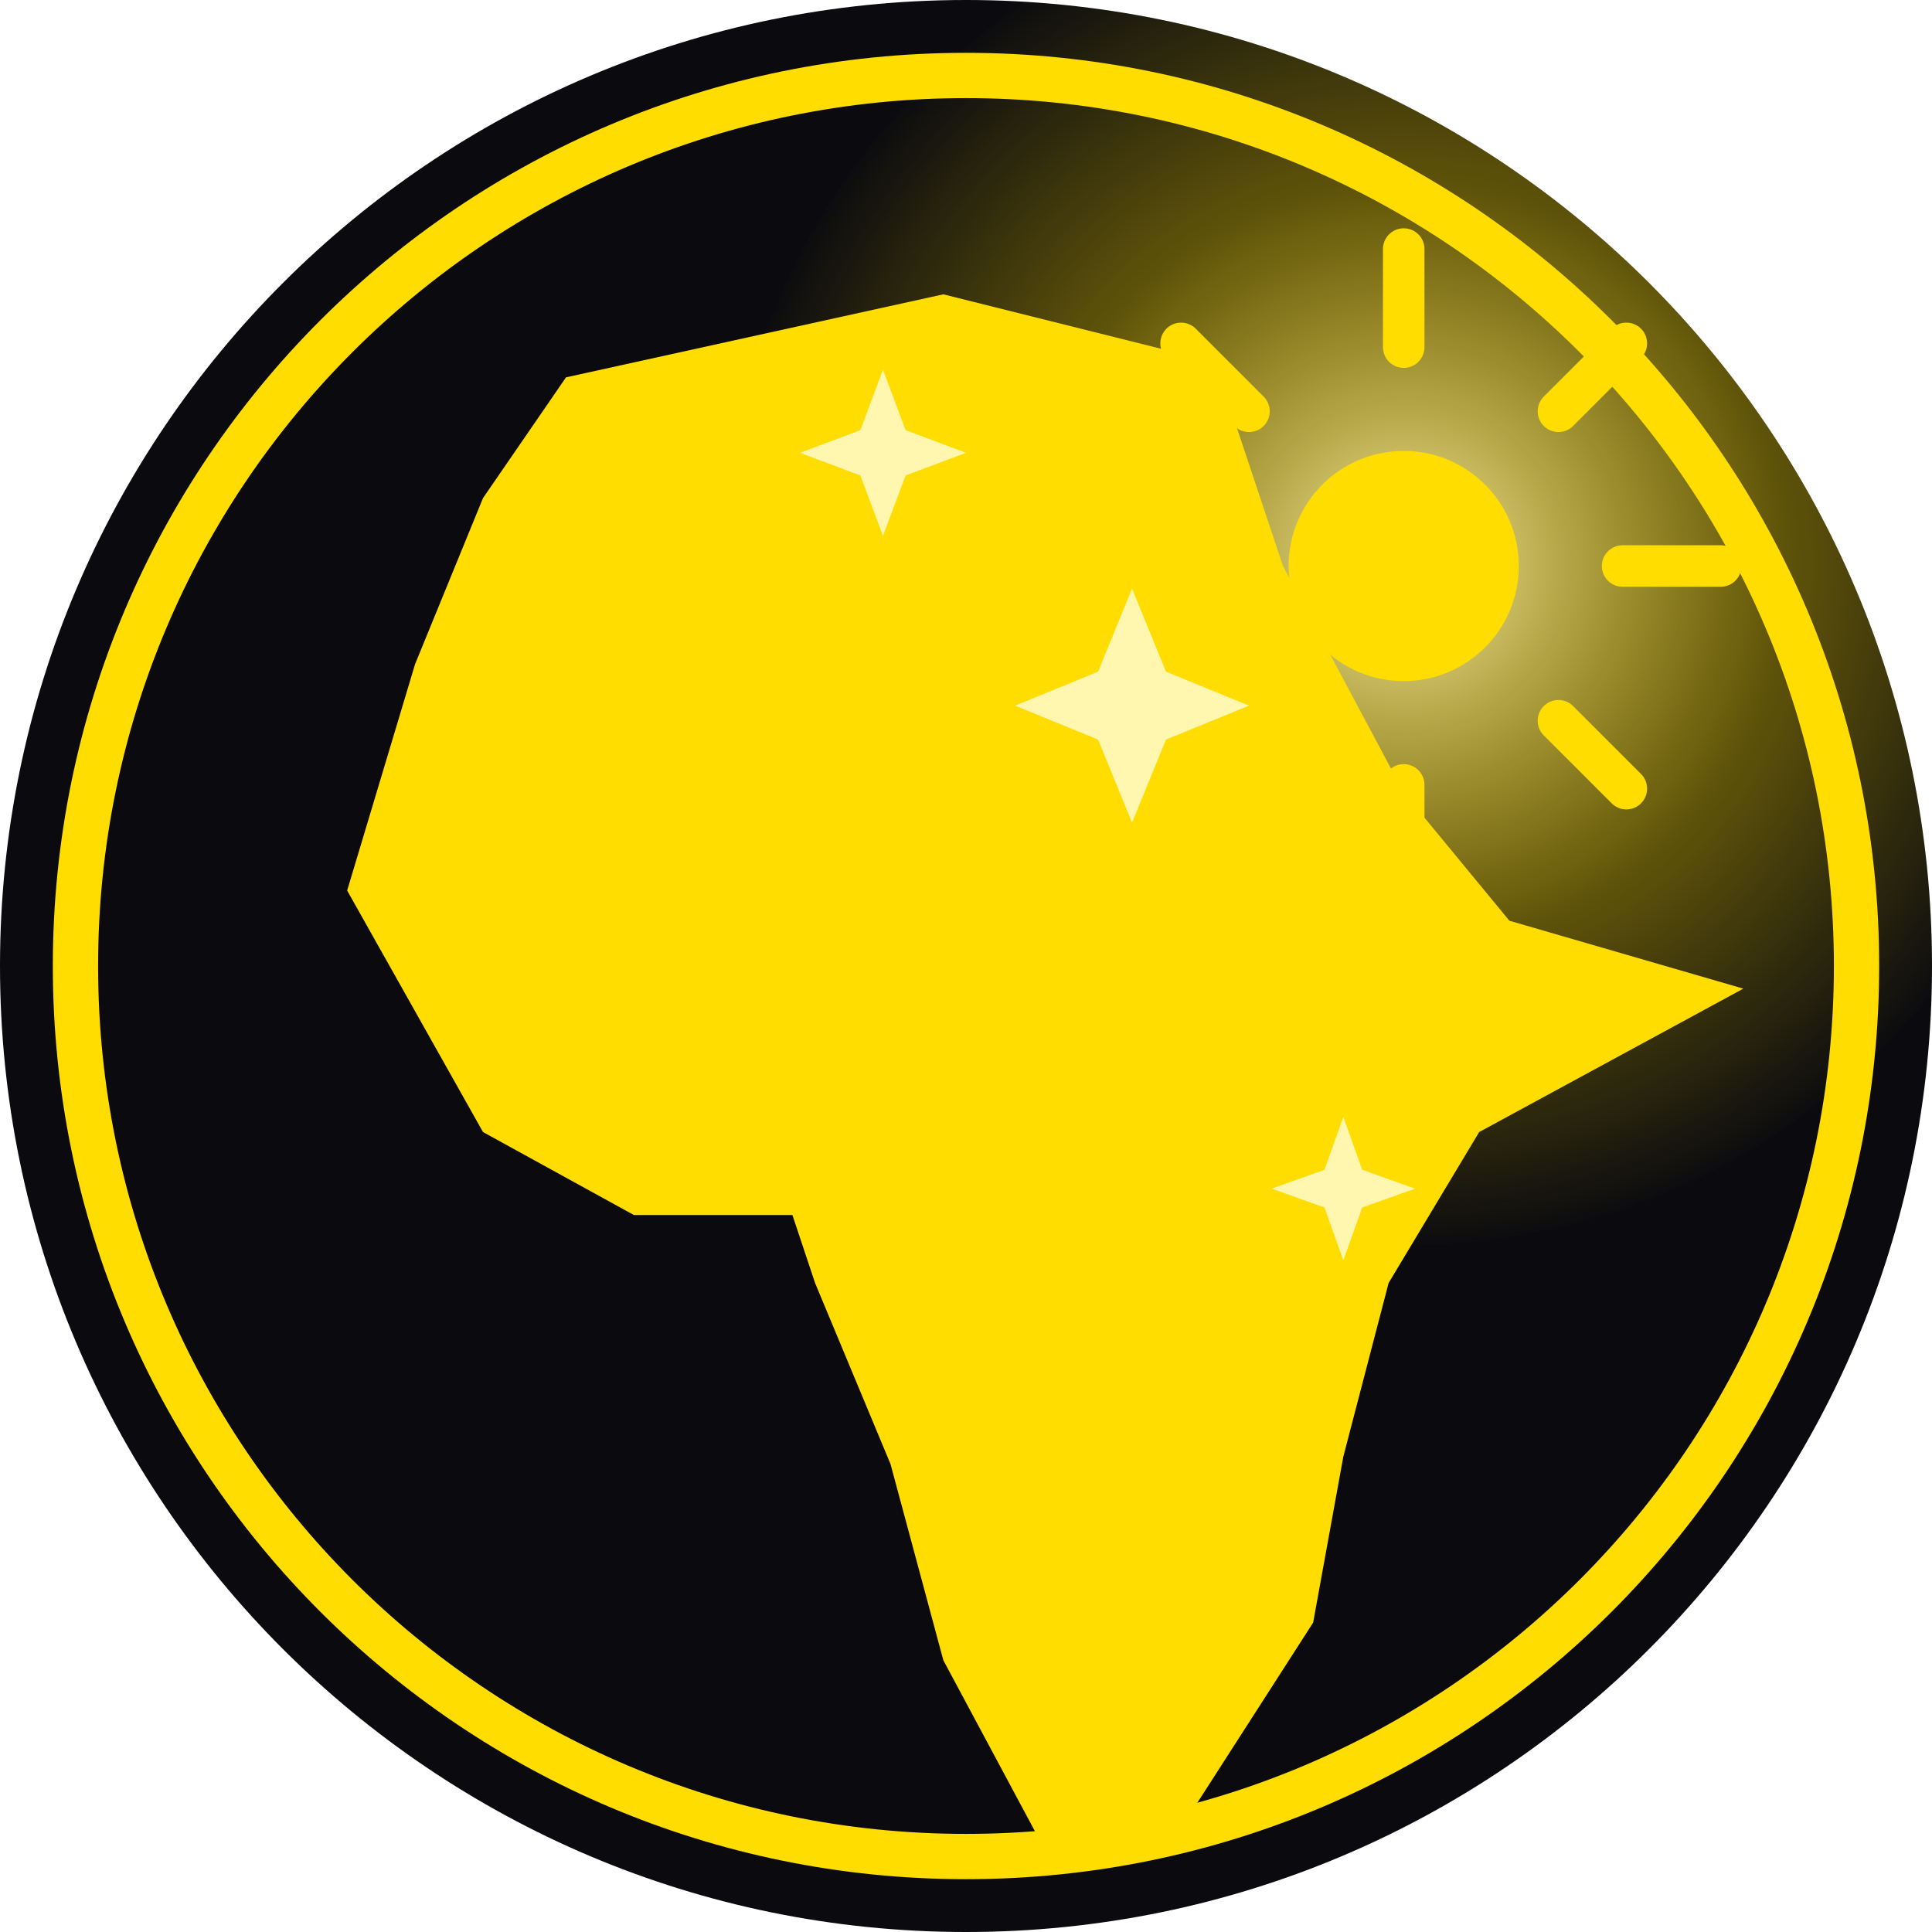
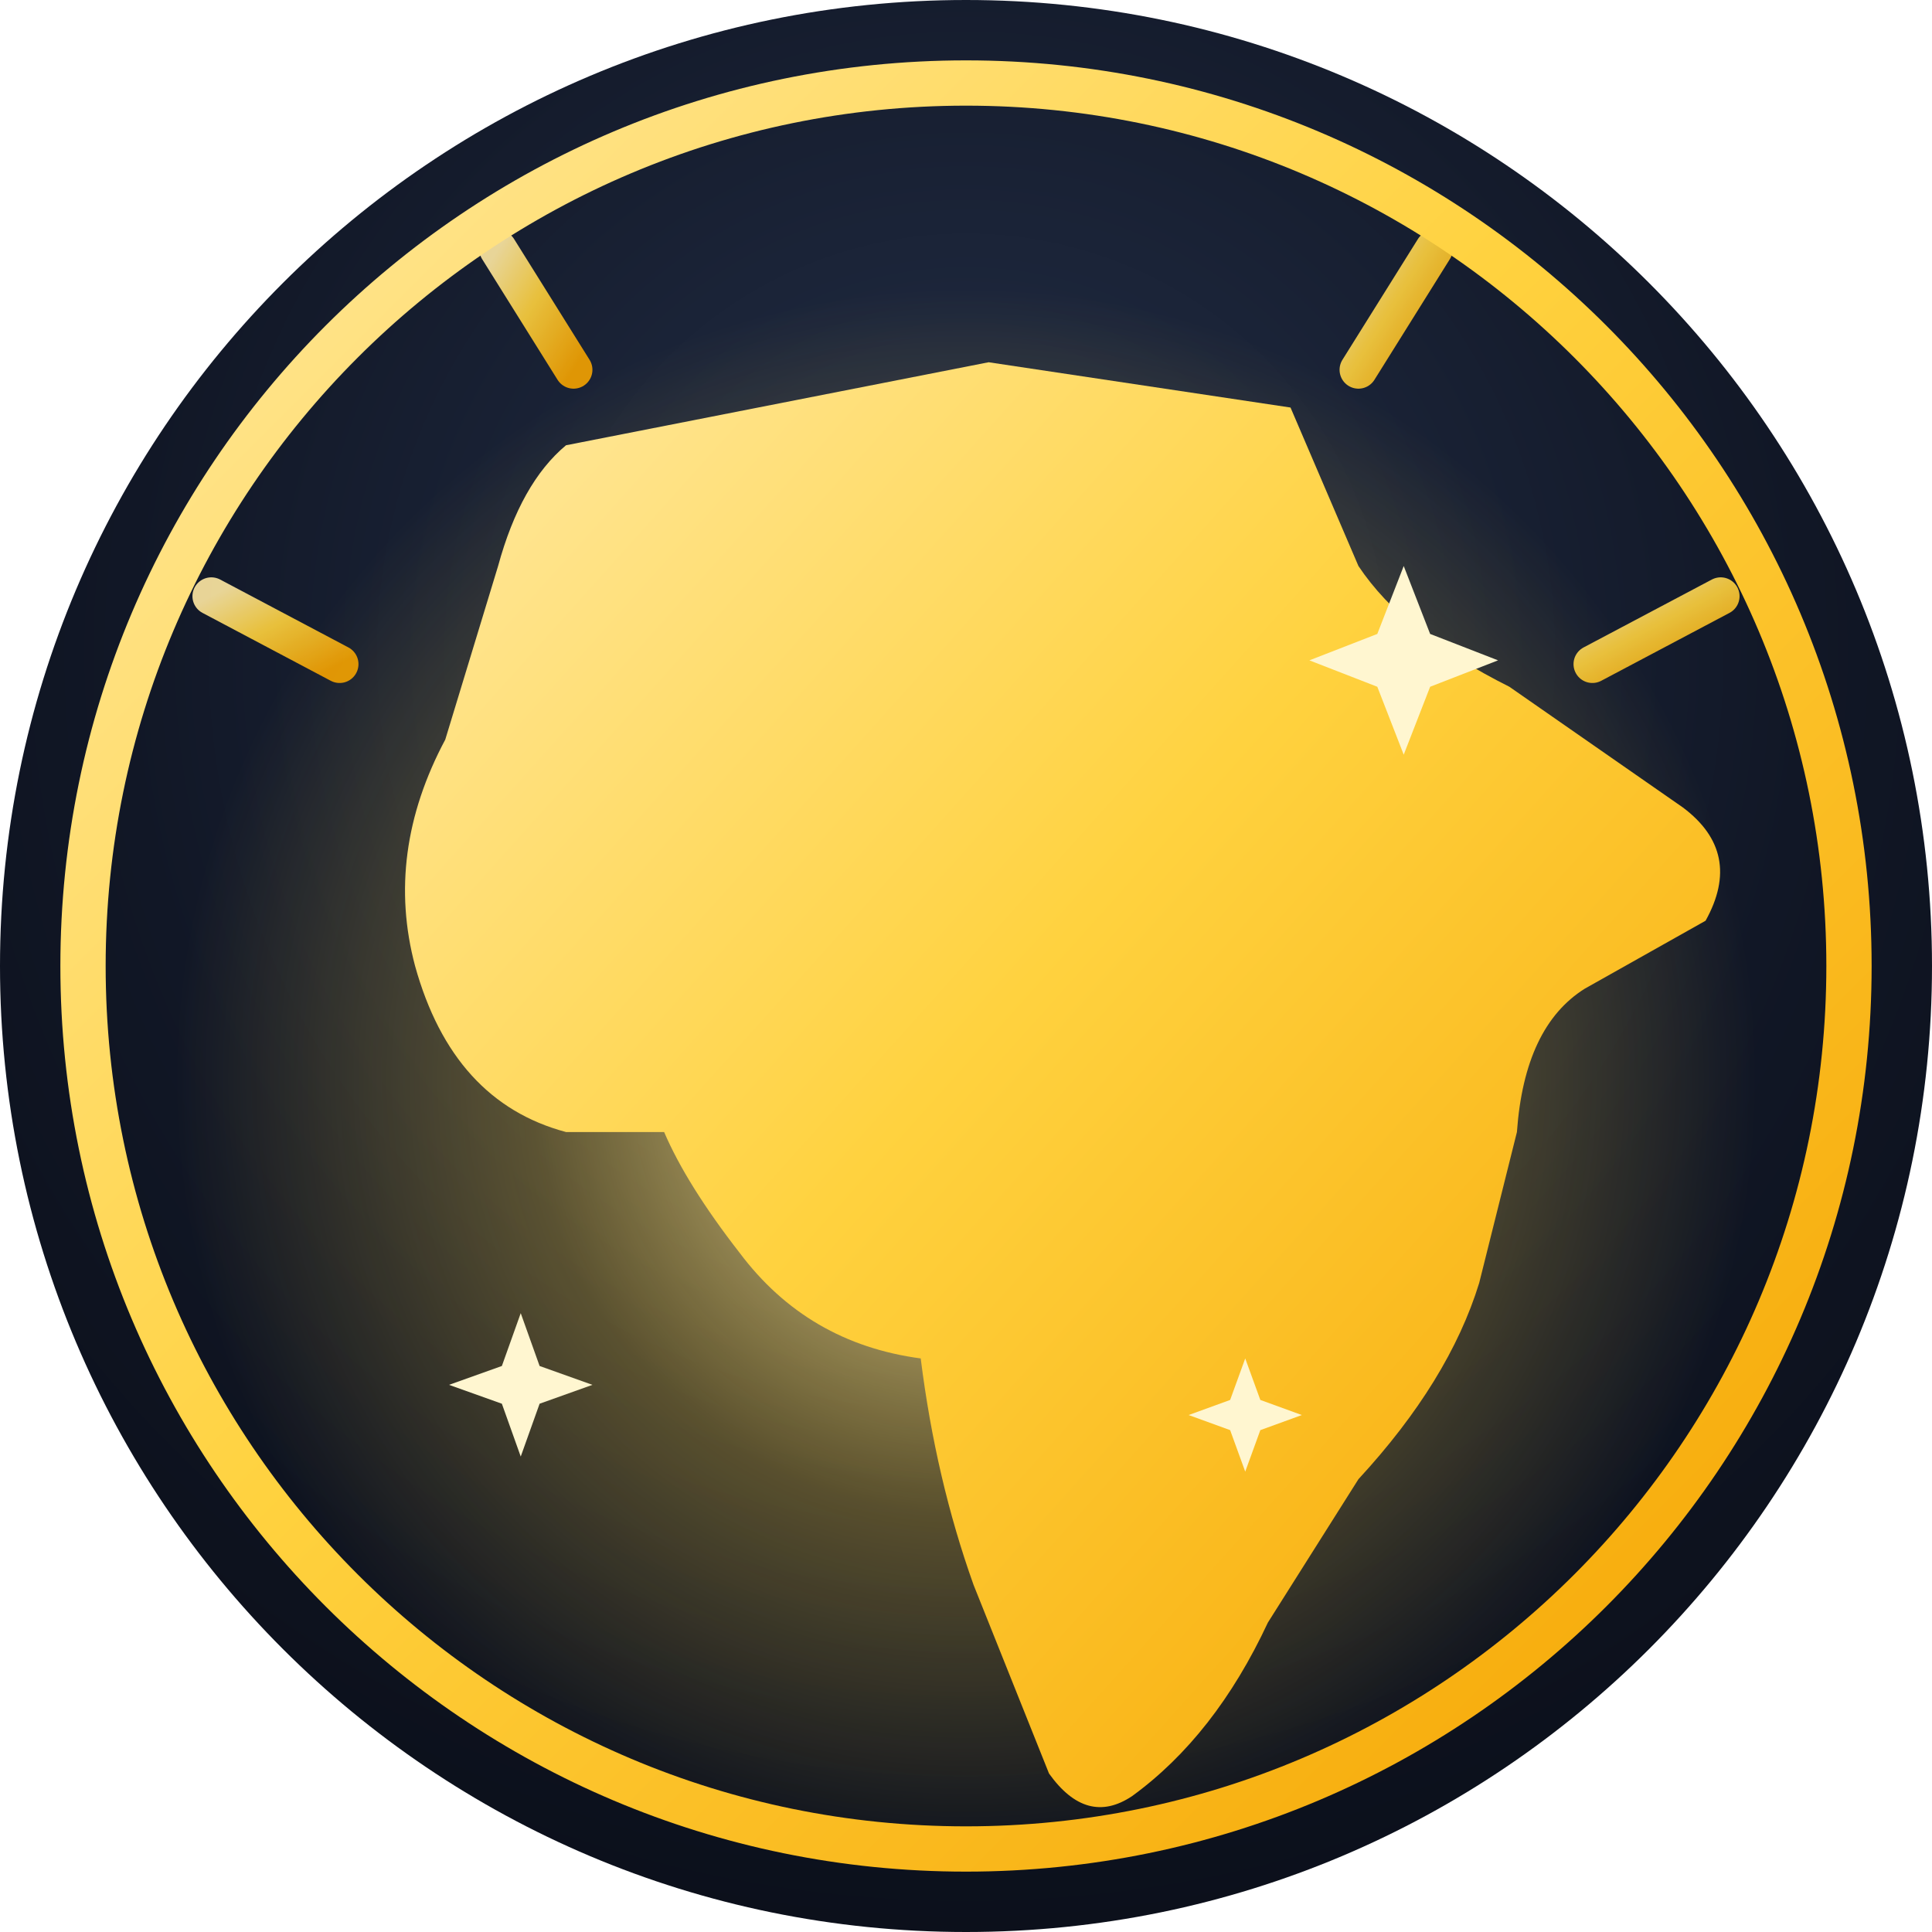
<svg xmlns="http://www.w3.org/2000/svg" viewBox="0 0 512 512" role="img" aria-label="Vassar Africans logo">
  <defs>
+     <linearGradient id="gold" x1="0%" y1="0%" x2="100%" y2="100%">
+       <stop offset="0%" stop-color="#FFE9A3" />
+       <stop offset="45%" stop-color="#FFD23F" />
+       <stop offset="100%" stop-color="#F5A300" />
+     </linearGradient>
+     <radialGradient id="sky" cx="50%" cy="34%" r="72%">
+       <stop offset="0%" stop-color="#243049" />
+       <stop offset="60%" stop-color="#111726" />
+       <stop offset="100%" stop-color="#0A0E18" />
+     </radialGradient>
    <radialGradient id="sunGlow" cx="50%" cy="50%" r="50%">
-       <stop offset="0%" stop-color="#FFF3A8" stop-opacity="0.95" />
-       <stop offset="55%" stop-color="#FFDD00" stop-opacity="0.35" />
-       <stop offset="100%" stop-color="#FFDD00" stop-opacity="0" />
+       <stop offset="0%" stop-color="#FFF4C4" stop-opacity="0.95" />
+       <stop offset="55%" stop-color="#FFD23F" stop-opacity="0.30" />
+       <stop offset="100%" stop-color="#FFD23F" stop-opacity="0" />
    </radialGradient>
    <clipPath id="disc">
      <circle cx="256" cy="256" r="256" />
    </clipPath>
  </defs>
-   <circle cx="256" cy="256" r="256" fill="#0B0B0F" />
+   <circle cx="256" cy="256" r="256" fill="url(#sky)" />
  <g clip-path="url(#disc)">
-     <circle cx="372" cy="150" r="180" fill="url(#sunGlow)" />
-     <circle cx="256" cy="256" r="236" fill="none" stroke="#FFDD00" stroke-width="12" />
-     <path fill="#FFDD00" d="M150 100 L250 78 L322 96 L340 150 L372 210 L400 244 L462 262 L392 300 L368 340 L356 386 L348 430 L312 486 L280 496 L250 440 L236 388 L216 340 L210 322 L168 322 L128 300 L92 236 L110 176 L128 132 Z" />
-     <g fill="#FFDD00" stroke="#FFDD00" stroke-linecap="round">
-       <circle cx="372" cy="150" r="30" />
-       <g stroke-width="11">
-         <line x1="372" y1="92" x2="372" y2="66" />
-         <line x1="372" y1="234" x2="372" y2="208" />
-         <line x1="430" y1="150" x2="456" y2="150" />
-         <line x1="314" y1="150" x2="288" y2="150" />
-         <line x1="413" y1="109" x2="431" y2="91" />
-         <line x1="331" y1="191" x2="313" y2="209" />
-         <line x1="413" y1="191" x2="431" y2="209" />
-         <line x1="331" y1="109" x2="313" y2="91" />
-       </g>
+     <circle cx="256" cy="286" r="210" fill="url(#sunGlow)" />
+     <g stroke="url(#gold)" stroke-width="10" stroke-linecap="round" opacity="0.9">
+       <line x1="256" y1="70" x2="256" y2="34" />
+       <line x1="152" y1="98" x2="132" y2="66" />
+       <line x1="360" y1="98" x2="380" y2="66" />
+       <line x1="90" y1="176" x2="56" y2="158" />
+       <line x1="422" y1="176" x2="456" y2="158" />
    </g>
-     <g fill="#FFF6B0" stroke="none">
-       <path d="M300 156 l9 22 22 9 -22 9 -9 22 -9 -22 -22 -9 22 -9 z" />
-       <path d="M234 98 l6 16 16 6 -16 6 -6 16 -6 -16 -16 -6 16 -6 z" />
-       <path d="M356 296 l5 14 14 5 -14 5 -5 14 -5 -14 -14 -5 14 -5 z" />
+     <circle cx="256" cy="256" r="234" fill="none" stroke="url(#gold)" stroke-width="12" />
+     <path fill="url(#gold)" d="M150 118 L262 96 L342 108 L360 150 Q372 168 400 182 L446 214 Q462 226 452 244 L420 262 Q404 272 402 300 L392 340 Q384 366 360 392 L336 430 Q322 460 300 476 Q288 484 278 470 L258 420 Q248 392 244 360 Q214 356 196 332 Q182 314 176 300 L150 300 Q120 292 110 256 Q102 226 118 196 L132 150 Q138 128 150 118 Z" />
+     <g fill="#FFF6D0" stroke="none">
+       <path d="M372 150 l7 18 18 7 -18 7 -7 18 -7 -18 -18 -7 18 -7 z" />
+       <path d="M138 348 l5 14 14 5 -14 5 -5 14 -5 -14 -14 -5 14 -5 z" />
+       <path d="M330 360 l4 11 11 4 -11 4 -4 11 -4 -11 -11 -4 11 -4 z" />
    </g>
  </g>
</svg>
